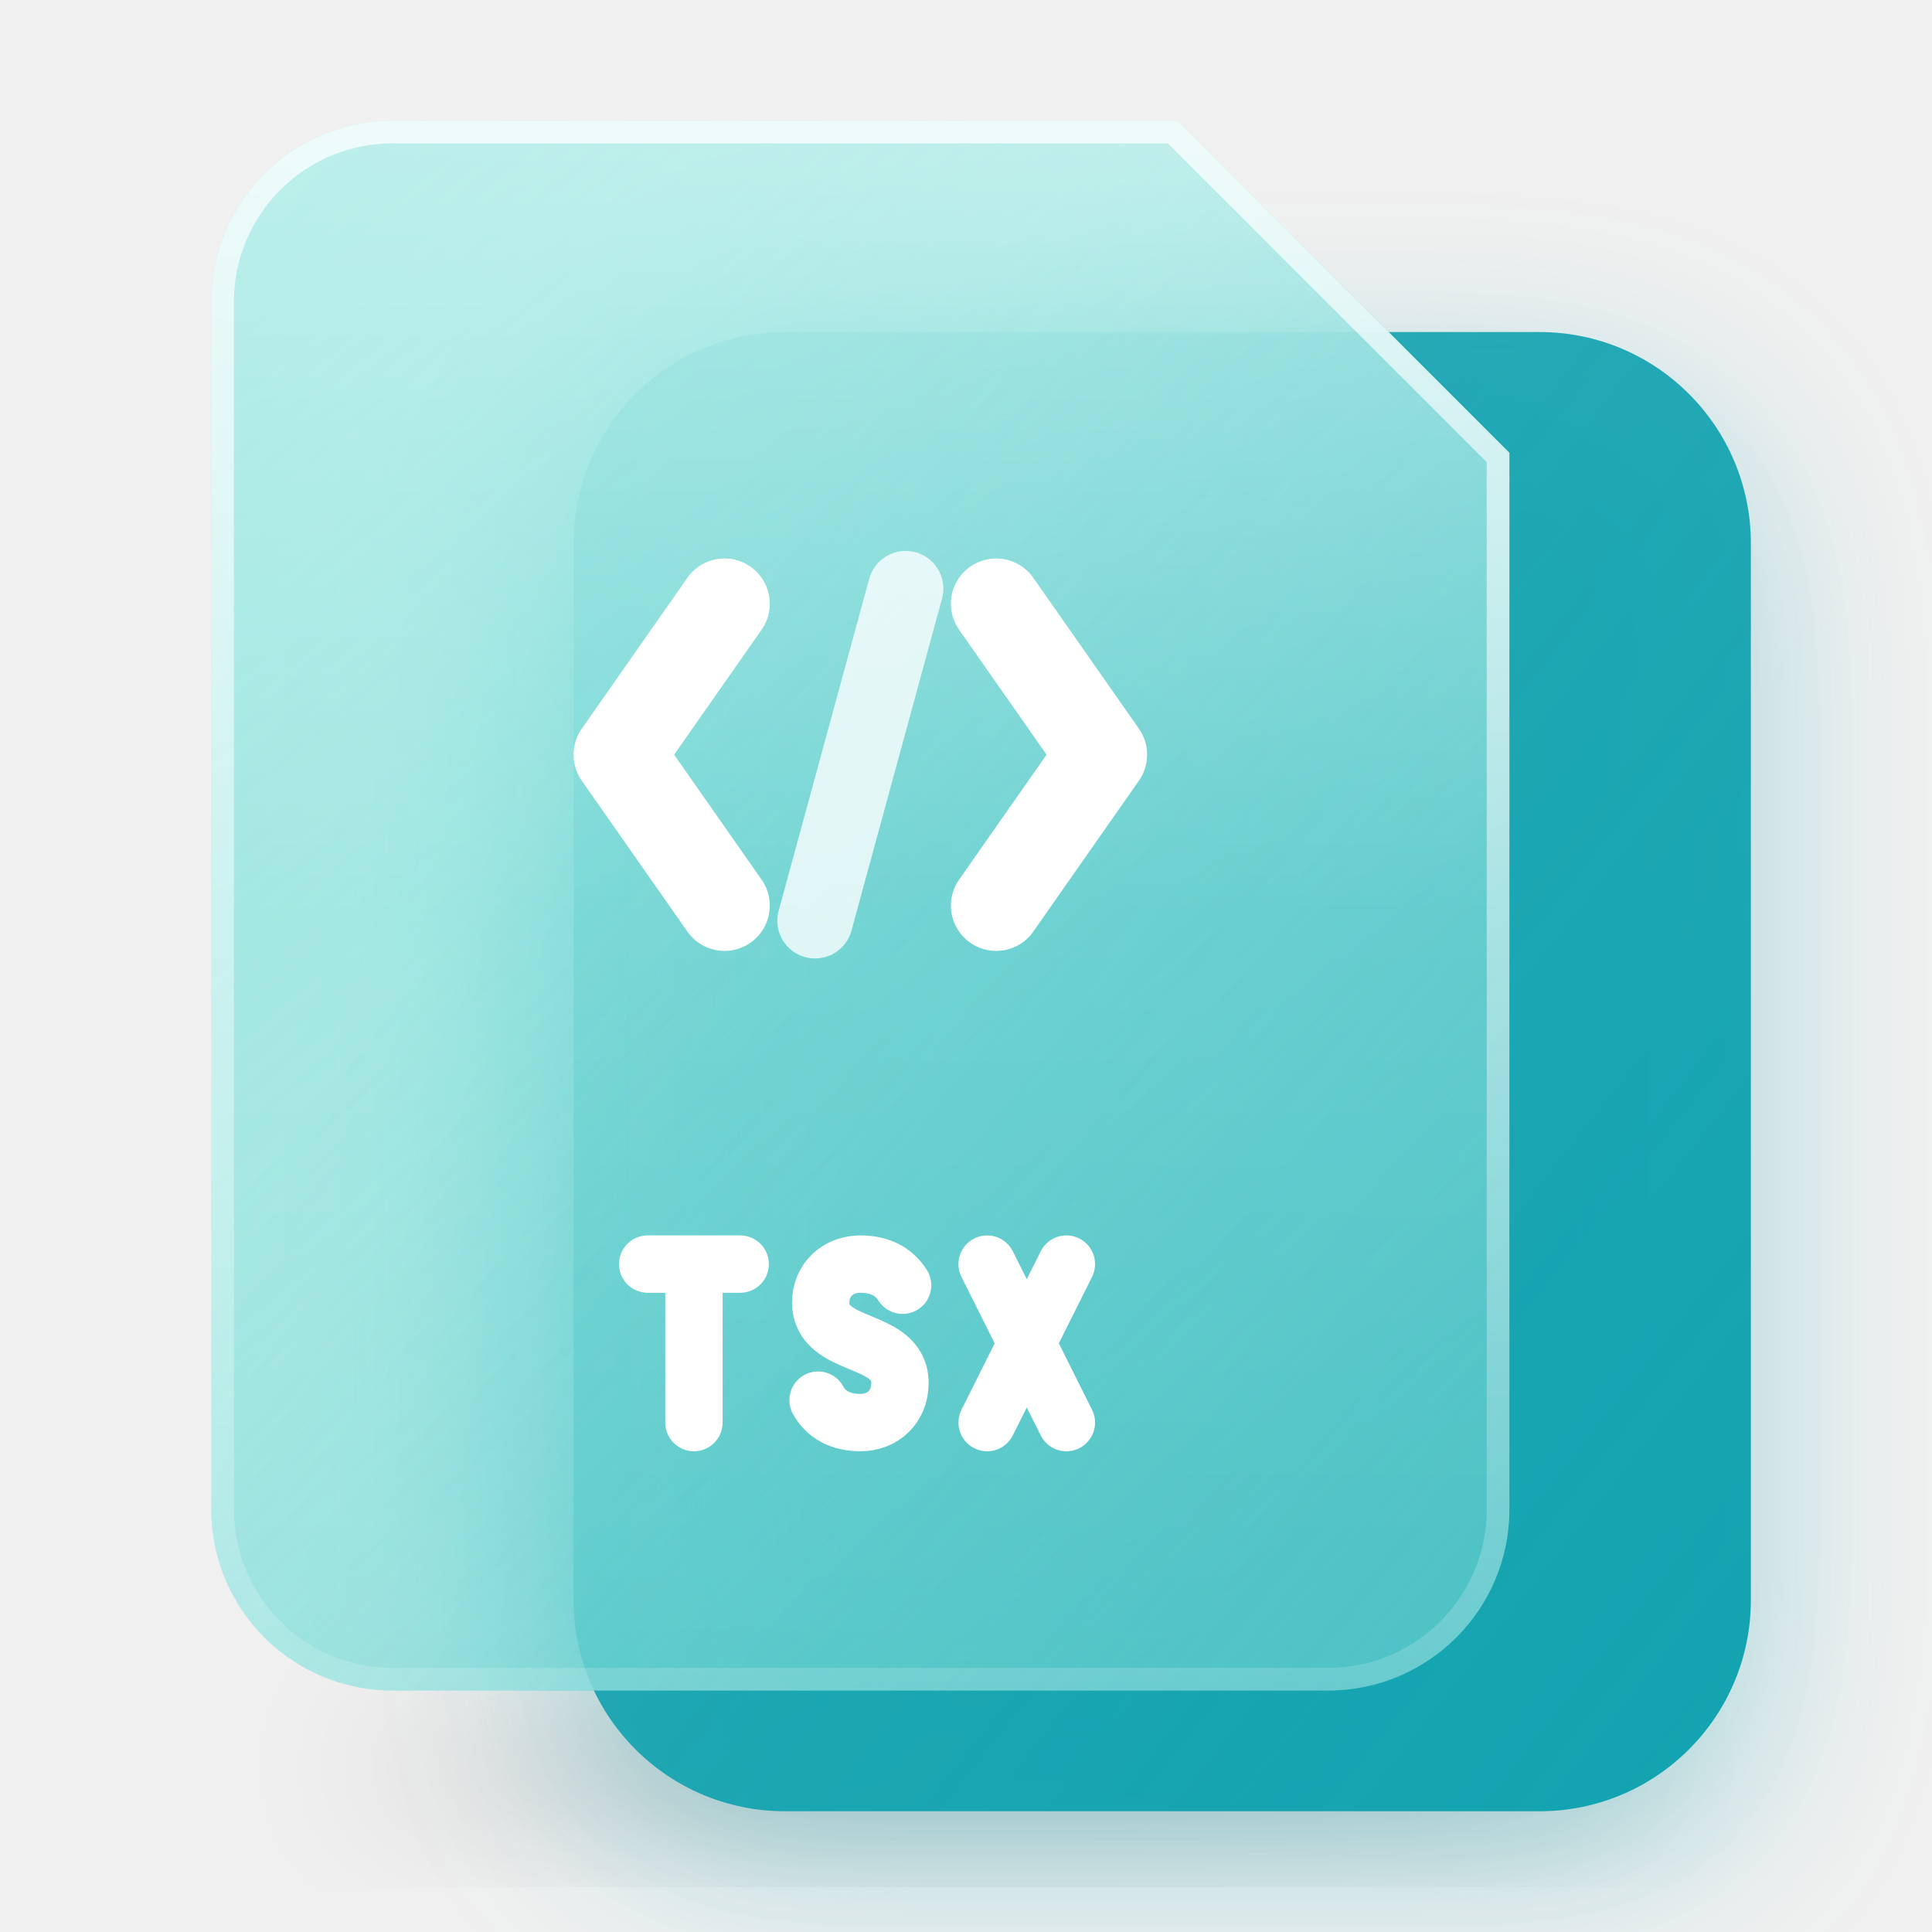
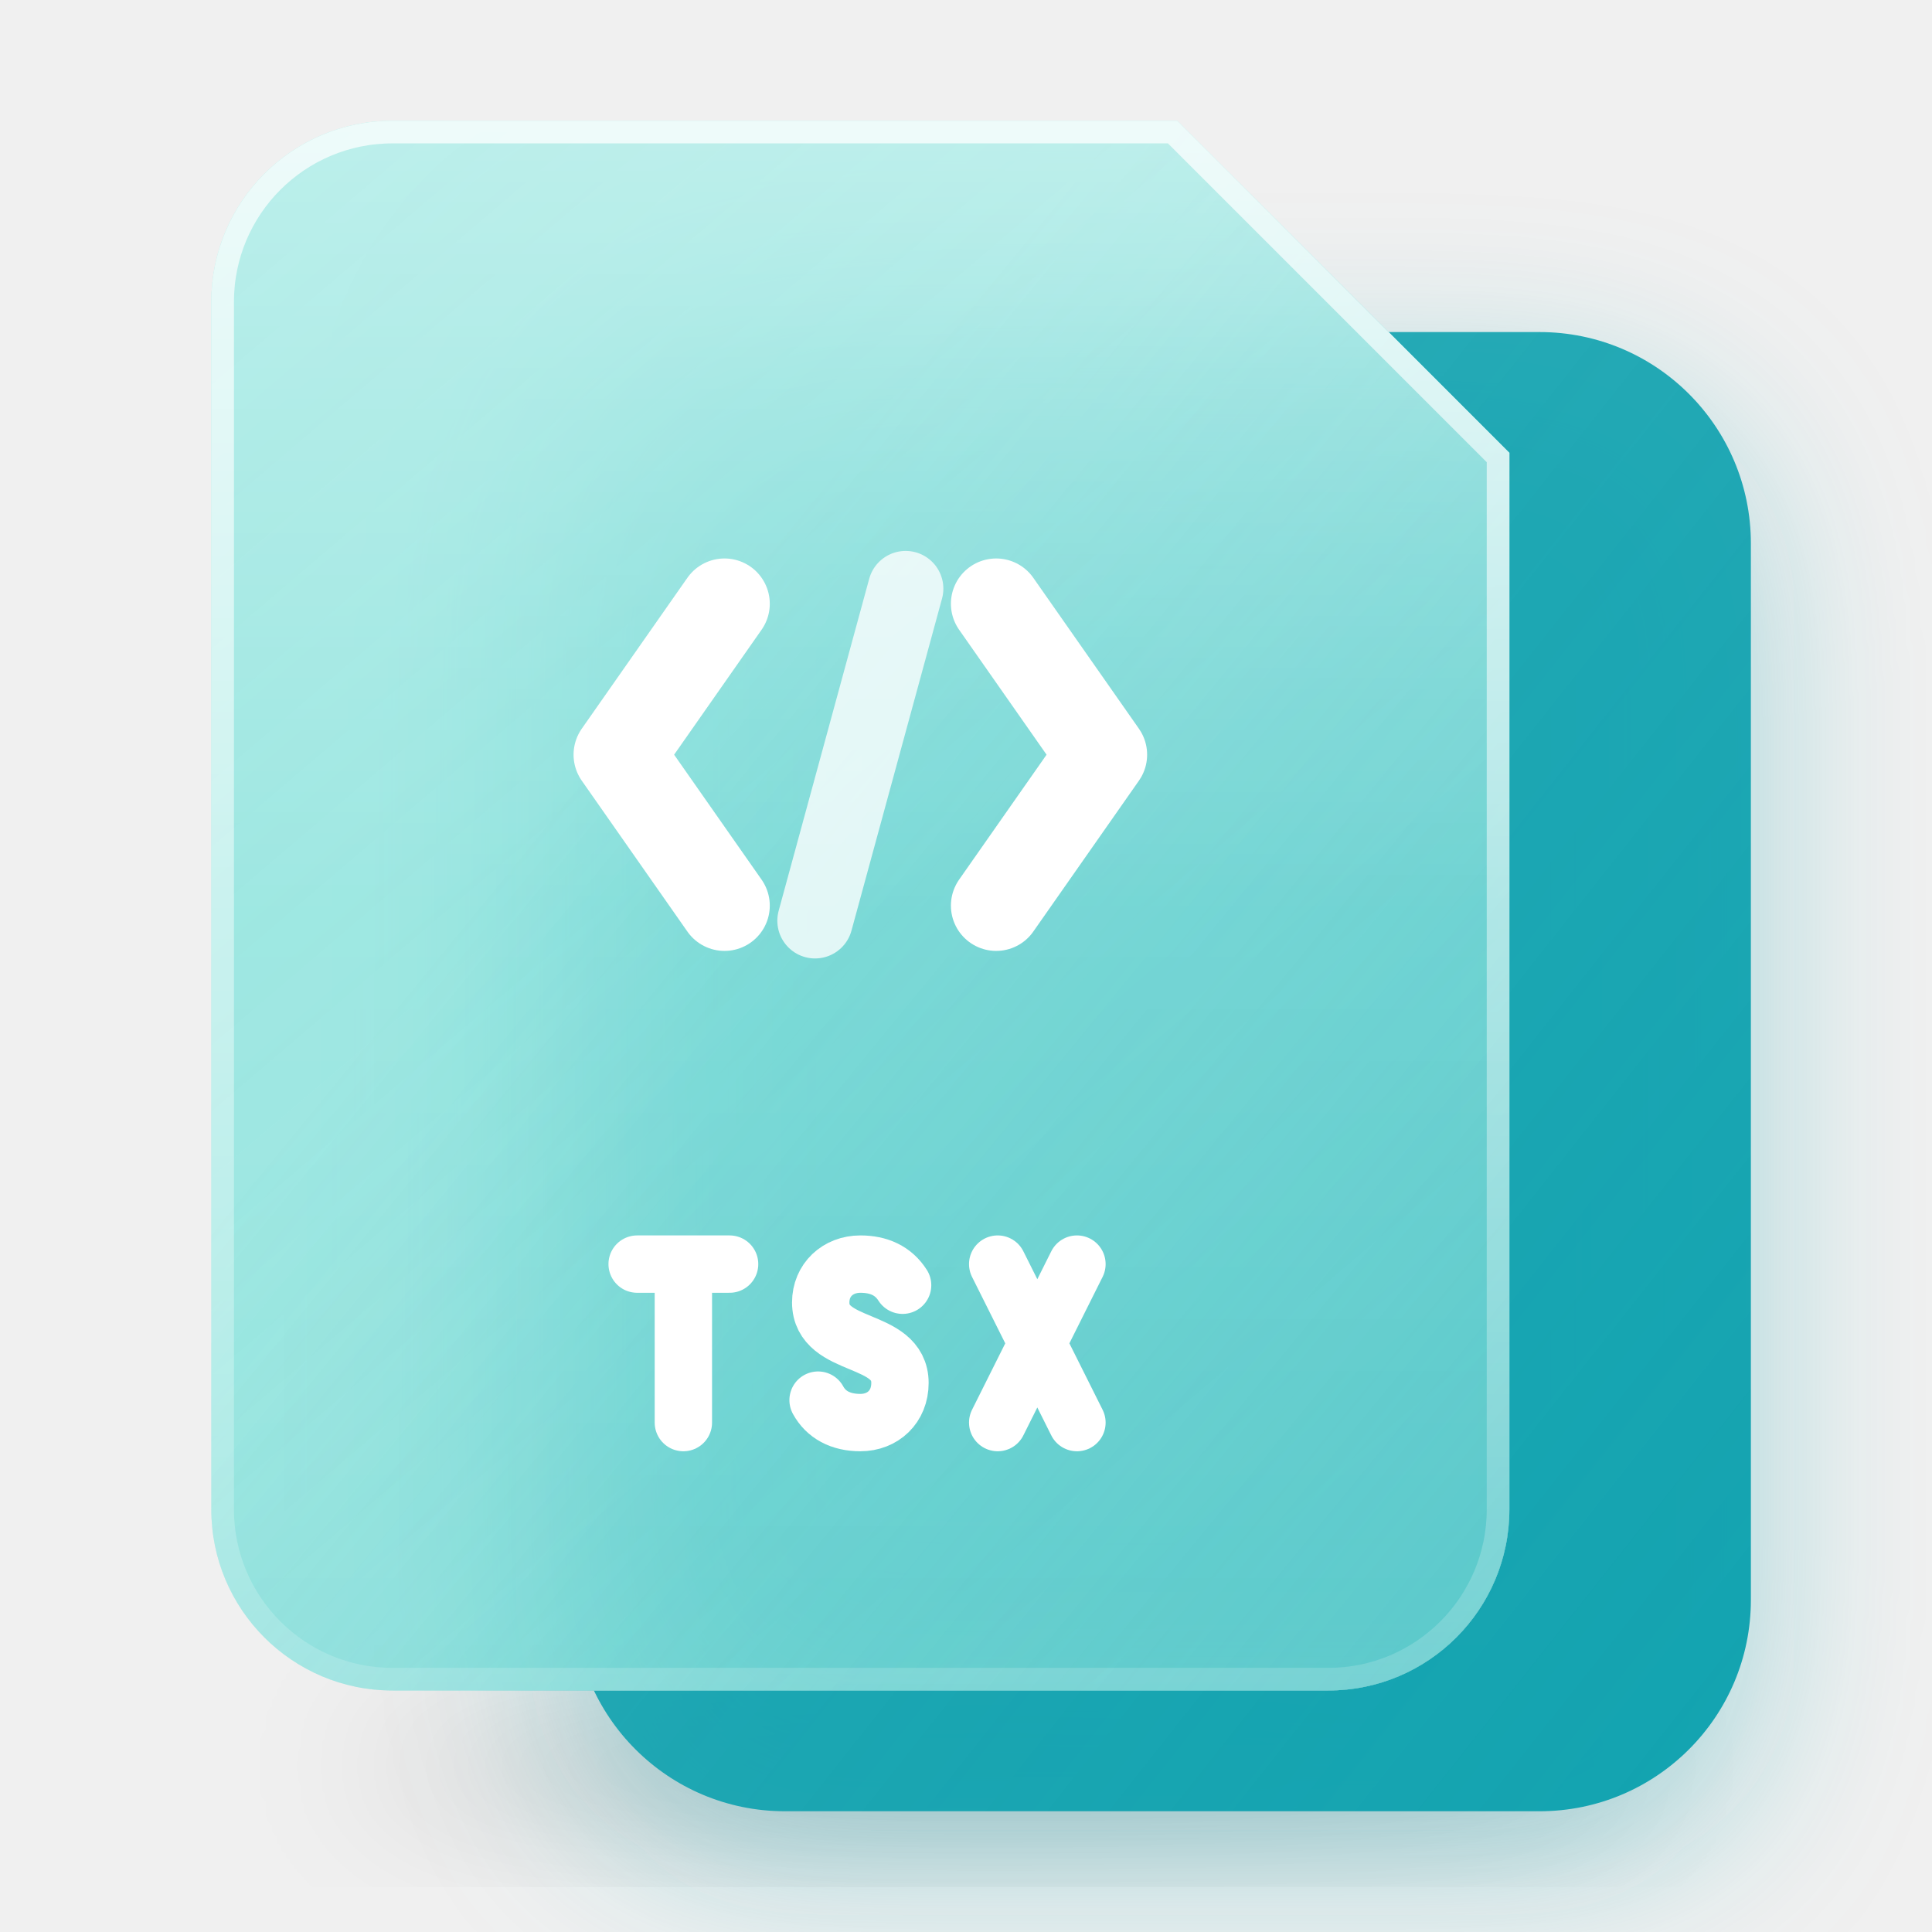
<svg xmlns="http://www.w3.org/2000/svg" xmlns:xlink="http://www.w3.org/1999/xlink" width="128" height="128" viewBox="0 0 128 128" data-family="sheet" data-glyph-shift="12">
  <defs>
    <linearGradient id="tint" x1="0" y1="0" x2="1" y2="1">
      <stop offset="0" stop-color="#86E3DC" />
      <stop offset="1" stop-color="#12A3B0" />
    </linearGradient>
    <linearGradient id="deep-fill" x1="0" y1="0" x2="1" y2="1">
      <stop offset="0" stop-color="#12A3B0" stop-opacity=".85" />
      <stop offset="1" stop-color="#12A3B0" />
    </linearGradient>
    <linearGradient id="glass-fill" x1="0" y1="0" x2=".7" y2="1">
      <stop offset="0" stop-color="#86E3DC" stop-opacity=".92" />
-       <stop offset="1" stop-color="#86E3DC" stop-opacity=".62" />
+       <stop offset="1" stop-color="#86E3DC" stop-opacity=".78" />
    </linearGradient>
    <linearGradient id="depth-fill" x1="0" y1="0" x2="1" y2="1">
      <stop offset=".35" stop-color="#12A3B0" stop-opacity="0" />
      <stop offset="1" stop-color="#12A3B0" stop-opacity=".30" />
    </linearGradient>
    <linearGradient id="rim-stroke" x1="0" y1="0" x2="0" y2="1">
      <stop offset="0" stop-color="#FFFFFF" stop-opacity=".75" />
      <stop offset="1" stop-color="#FFFFFF" stop-opacity=".15" />
    </linearGradient>
    <linearGradient id="sheen-fill" x1="0" y1="0" x2="0" y2="1">
      <stop offset="0" stop-color="#FFFFFF" stop-opacity=".40" />
      <stop offset=".5" stop-color="#FFFFFF" stop-opacity=".10" />
      <stop offset="1" stop-color="#FFFFFF" stop-opacity=".04" />
    </linearGradient>
    <path id="back-shape" d="M52 22 H102 a14 14 0 0 1 14 14 V106 a14 14 0 0 1 -14 14 H52 a14 14 0 0 1 -14 -14 V36 a14 14 0 0 1 14 -14 Z" />
    <path id="plate-shape" d="M26 8 H78 L100 30 V100 a12 12 0 0 1 -12 12 H26 a12 12 0 0 1 -12 -12 V20 a12 12 0 0 1 12 -12 Z" />
-     <g id="glyph-16" transform="scale(8)">
+     <g id="glyph-16" transform="scale(8) translate(0 -1)">
      <rect x="6" y="8" width="1" height="1" fill="#FFFFFF" />
      <rect x="5" y="9" width="1" height="1" fill="#FFFFFF" />
      <rect x="4" y="10" width="1" height="1" fill="#FFFFFF" />
      <rect x="5" y="11" width="1" height="1" fill="#FFFFFF" />
      <rect x="6" y="12" width="1" height="1" fill="#FFFFFF" />
      <rect x="9" y="8" width="1" height="1" fill="#FFFFFF" />
      <rect x="10" y="9" width="1" height="1" fill="#FFFFFF" />
      <rect x="11" y="10" width="1" height="1" fill="#FFFFFF" />
      <rect x="10" y="11" width="1" height="1" fill="#FFFFFF" />
      <rect x="9" y="12" width="1" height="1" fill="#FFFFFF" />
    </g>
-     <g id="glyph-22" transform="scale(5.818) translate(-1 -5)">
+     <g id="glyph-22" transform="scale(5.818) translate(-1 -6)">
      <rect x="9" y="12" width="1" height="1" fill="#FFFFFF" />
      <rect x="8" y="13" width="1" height="1" fill="#FFFFFF" />
      <rect x="7" y="14" width="1" height="1" fill="#FFFFFF" />
      <rect x="6" y="15" width="1" height="1" fill="#FFFFFF" />
      <rect x="7" y="16" width="1" height="1" fill="#FFFFFF" />
      <rect x="8" y="17" width="1" height="1" fill="#FFFFFF" />
      <rect x="9" y="18" width="1" height="1" fill="#FFFFFF" />
      <rect x="13" y="12" width="1" height="1" fill="#FFFFFF" />
      <rect x="14" y="13" width="1" height="1" fill="#FFFFFF" />
      <rect x="15" y="14" width="1" height="1" fill="#FFFFFF" />
      <rect x="16" y="15" width="1" height="1" fill="#FFFFFF" />
      <rect x="15" y="16" width="1" height="1" fill="#FFFFFF" />
      <rect x="14" y="17" width="1" height="1" fill="#FFFFFF" />
      <rect x="13" y="18" width="1" height="1" fill="#FFFFFF" />
      <rect x="12" y="12" width="1" height="1" fill="#FFFFFF" fill-opacity=".78" />
      <rect x="12" y="13" width="1" height="1" fill="#FFFFFF" fill-opacity=".78" />
      <rect x="11" y="14" width="1" height="1" fill="#FFFFFF" fill-opacity=".78" />
      <rect x="11" y="15" width="1" height="1" fill="#FFFFFF" fill-opacity=".78" />
      <rect x="11" y="16" width="1" height="1" fill="#FFFFFF" fill-opacity=".78" />
      <rect x="10" y="17" width="1" height="1" fill="#FFFFFF" fill-opacity=".78" />
      <rect x="10" y="18" width="1" height="1" fill="#FFFFFF" fill-opacity=".78" />
    </g>
-     <g id="glyph-24" transform="scale(5.333) translate(-1 -5)">
+     <g id="glyph-24" transform="scale(5.333) translate(-1 -6)">
      <rect x="10" y="14" width="1" height="1" fill="#FFFFFF" />
      <rect x="9" y="15" width="1" height="1" fill="#FFFFFF" />
      <rect x="8" y="16" width="1" height="1" fill="#FFFFFF" />
      <rect x="7" y="17" width="1" height="1" fill="#FFFFFF" />
      <rect x="8" y="18" width="1" height="1" fill="#FFFFFF" />
      <rect x="9" y="19" width="1" height="1" fill="#FFFFFF" />
      <rect x="10" y="20" width="1" height="1" fill="#FFFFFF" />
      <rect x="14" y="14" width="1" height="1" fill="#FFFFFF" />
      <rect x="15" y="15" width="1" height="1" fill="#FFFFFF" />
      <rect x="16" y="16" width="1" height="1" fill="#FFFFFF" />
      <rect x="17" y="17" width="1" height="1" fill="#FFFFFF" />
      <rect x="16" y="18" width="1" height="1" fill="#FFFFFF" />
      <rect x="15" y="19" width="1" height="1" fill="#FFFFFF" />
      <rect x="14" y="20" width="1" height="1" fill="#FFFFFF" />
      <rect x="13" y="14" width="1" height="1" fill="#FFFFFF" fill-opacity=".78" />
      <rect x="13" y="15" width="1" height="1" fill="#FFFFFF" fill-opacity=".78" />
      <rect x="12" y="16" width="1" height="1" fill="#FFFFFF" fill-opacity=".78" />
      <rect x="12" y="17" width="1" height="1" fill="#FFFFFF" fill-opacity=".78" />
      <rect x="12" y="18" width="1" height="1" fill="#FFFFFF" fill-opacity=".78" />
      <rect x="11" y="19" width="1" height="1" fill="#FFFFFF" fill-opacity=".78" />
      <rect x="11" y="20" width="1" height="1" fill="#FFFFFF" fill-opacity=".78" />
    </g>
    <path id="plate-shape-16" d="M36 8 H80 L104 32 V108 a12 12 0 0 1 -12 12 H36 a12 12 0 0 1 -12 -12 V20 a12 12 0 0 1 12 -12 Z" />
    <path id="plate-shape-22" d="M26.182 5.818 H75.636 L98.909 29.091 V96 a8.727 8.727 0 0 1 -8.727 8.727 H26.182 a8.727 8.727 0 0 1 -8.727 -8.727 V14.545 a8.727 8.727 0 0 1 8.727 -8.727 Z" />
    <path id="back-shape-22" d="M43.636 23.273 H107.636 a8.727 8.727 0 0 1 8.727 8.727 V107.636 a8.727 8.727 0 0 1 -8.727 8.727 H43.636 a8.727 8.727 0 0 1 -8.727 -8.727 V32 a8.727 8.727 0 0 1 8.727 -8.727 Z" />
    <path id="plate-shape-24" d="M24 5.333 H80 L101.333 26.667 V98.667 a8 8 0 0 1 -8 8 H24 a8 8 0 0 1 -8 -8 V13.333 a8 8 0 0 1 8 -8 Z" />
    <path id="back-shape-24" d="M45.333 21.333 H109.333 a8 8 0 0 1 8 8 V109.333 a8 8 0 0 1 -8 8 H45.333 a8 8 0 0 1 -8 -8 V29.333 a8 8 0 0 1 8 -8 Z" />
    <path id="plate-shape-32" d="M24 8 H80 L100 28 V104 a8 8 0 0 1 -8 8 H24 a8 8 0 0 1 -8 -8 V16 a8 8 0 0 1 8 -8 Z" />
    <path id="back-shape-32" d="M46 24 H106 a10 10 0 0 1 10 10 V110 a10 10 0 0 1 -10 10 H46 a10 10 0 0 1 -10 -10 V34 a10 10 0 0 1 10 -10 Z" />
    <path id="plate-shape-48" d="M25.333 8 H77.333 L98.667 29.333 V100 a12 12 0 0 1 -12 12 H25.333 a12 12 0 0 1 -12 -12 V20 a12 12 0 0 1 12 -12 Z" />
    <path id="back-shape-48" d="M50.667 21.333 H104 a13.333 13.333 0 0 1 13.333 13.333 V106.667 a13.333 13.333 0 0 1 -13.333 13.333 H50.667 a13.333 13.333 0 0 1 -13.333 -13.333 V34.667 a13.333 13.333 0 0 1 13.333 -13.333 Z" />
    <g id="label-48" transform="scale(2.667)">
      <rect x="16" y="31" width="1" height="1" fill="#FFFFFF" />
      <rect x="17" y="31" width="1" height="1" fill="#FFFFFF" />
      <rect x="18" y="31" width="1" height="1" fill="#FFFFFF" />
      <rect x="17" y="32" width="1" height="1" fill="#FFFFFF" />
      <rect x="17" y="33" width="1" height="1" fill="#FFFFFF" />
      <rect x="17" y="34" width="1" height="1" fill="#FFFFFF" />
      <rect x="17" y="35" width="1" height="1" fill="#FFFFFF" />
      <rect x="21" y="31" width="1" height="1" fill="#FFFFFF" />
      <rect x="22" y="31" width="1" height="1" fill="#FFFFFF" />
      <rect x="20" y="32" width="1" height="1" fill="#FFFFFF" />
      <rect x="21" y="33" width="1" height="1" fill="#FFFFFF" />
      <rect x="22" y="34" width="1" height="1" fill="#FFFFFF" />
      <rect x="20" y="35" width="1" height="1" fill="#FFFFFF" />
      <rect x="21" y="35" width="1" height="1" fill="#FFFFFF" />
      <rect x="24" y="31" width="1" height="1" fill="#FFFFFF" />
      <rect x="26" y="31" width="1" height="1" fill="#FFFFFF" />
      <rect x="24" y="32" width="1" height="1" fill="#FFFFFF" />
      <rect x="26" y="32" width="1" height="1" fill="#FFFFFF" />
      <rect x="25" y="33" width="1" height="1" fill="#FFFFFF" />
      <rect x="24" y="34" width="1" height="1" fill="#FFFFFF" />
      <rect x="26" y="34" width="1" height="1" fill="#FFFFFF" />
      <rect x="24" y="35" width="1" height="1" fill="#FFFFFF" />
      <rect x="26" y="35" width="1" height="1" fill="#FFFFFF" />
    </g>
    <clipPath id="plate-clip">
      <use xlink:href="#plate-shape" />
    </clipPath>
+     <mask id="outside-plate">
+       <rect width="128" height="128" fill="#FFFFFF" />
+       <use xlink:href="#plate-shape" fill="#000000" />
+     </mask>
    <filter id="blur-shadow" x="-50%" y="-50%" width="200%" height="200%">
      <feGaussianBlur stdDeviation="5" />
    </filter>
    <filter id="blur-glow" x="-50%" y="-50%" width="200%" height="200%">
      <feGaussianBlur stdDeviation="6" />
    </filter>
    <filter id="blur-frost" x="-50%" y="-50%" width="200%" height="200%">
      <feGaussianBlur stdDeviation="8" />
    </filter>
  </defs>
  <ellipse id="shadow" cx="66" cy="117" rx="42" ry="4" fill="#000000" opacity=".16" filter="url(#blur-shadow)" />
  <use id="glow" xlink:href="#back-shape" fill="#12A3B0" transform="translate(0 4)" opacity=".35" filter="url(#blur-glow)" />
-   <use id="back" xlink:href="#back-shape" fill="url(#deep-fill)" />
+   <use id="back" xlink:href="#back-shape" fill="url(#deep-fill)" mask="url(#outside-plate)" />
  <g id="frost" clip-path="url(#plate-clip)">
    <use xlink:href="#back-shape" fill="#12A3B0" filter="url(#blur-frost)" />
  </g>
  <use id="plate" xlink:href="#plate-shape" fill="url(#glass-fill)" />
  <g id="depth">
    <use xlink:href="#plate-shape" fill="url(#depth-fill)" />
    <use xlink:href="#plate-shape" fill="url(#sheen-fill)" />
  </g>
  <g id="rim" clip-path="url(#plate-clip)">
    <use xlink:href="#plate-shape" fill="none" stroke="url(#rim-stroke)" stroke-width="3" />
  </g>
  <g id="glyph" transform="translate(57 50)">
    <path d="M-9 -10 L-16 0 L-9 10" fill="none" stroke="#FFFFFF" stroke-width="6" stroke-linecap="round" stroke-linejoin="round" />
    <path d="M9 -10 L16 0 L9 10" fill="none" stroke="#FFFFFF" stroke-width="6" stroke-linecap="round" stroke-linejoin="round" />
    <path d="M3 -11 L-3 11" fill="none" stroke="#FFFFFF" stroke-opacity="0.78" stroke-width="5" stroke-linecap="round" stroke-linejoin="round" />
  </g>
  <g id="label">
-     <path d="M1.5 2 H8.5 M5 2 V14" transform="translate(41.6 82) scale(0.875)" fill="none" stroke="#FFFFFF" stroke-width="4.343" stroke-linecap="round" stroke-linejoin="round" />
+     <path d="M1.5 2 H8.5 M5 2 V14" transform="translate(40.9 82) scale(0.875)" fill="none" stroke="#FFFFFF" stroke-width="4.343" stroke-linecap="round" stroke-linejoin="round" />
    <path d="M8.2 3.6 C7.5 2.5 6.4 2 5 2 C3.3 2 2 3.2 2 4.9 C2 8.5 8 7.4 8 11 C8 12.8 6.7 14 5 14 C3.5 14 2.4 13.4 1.8 12.3" transform="translate(52.625 82) scale(0.875)" fill="none" stroke="#FFFFFF" stroke-width="4.343" stroke-linecap="round" stroke-linejoin="round" />
-     <path d="M2 2 L8 14 M8 2 L2 14" transform="translate(63.65 82) scale(0.875)" fill="none" stroke="#FFFFFF" stroke-width="4.343" stroke-linecap="round" stroke-linejoin="round" />
+     <path d="M2 2 L8 14 M8 2 L2 14" transform="translate(64.35 82) scale(0.875)" fill="none" stroke="#FFFFFF" stroke-width="4.343" stroke-linecap="round" stroke-linejoin="round" />
  </g>
</svg>
